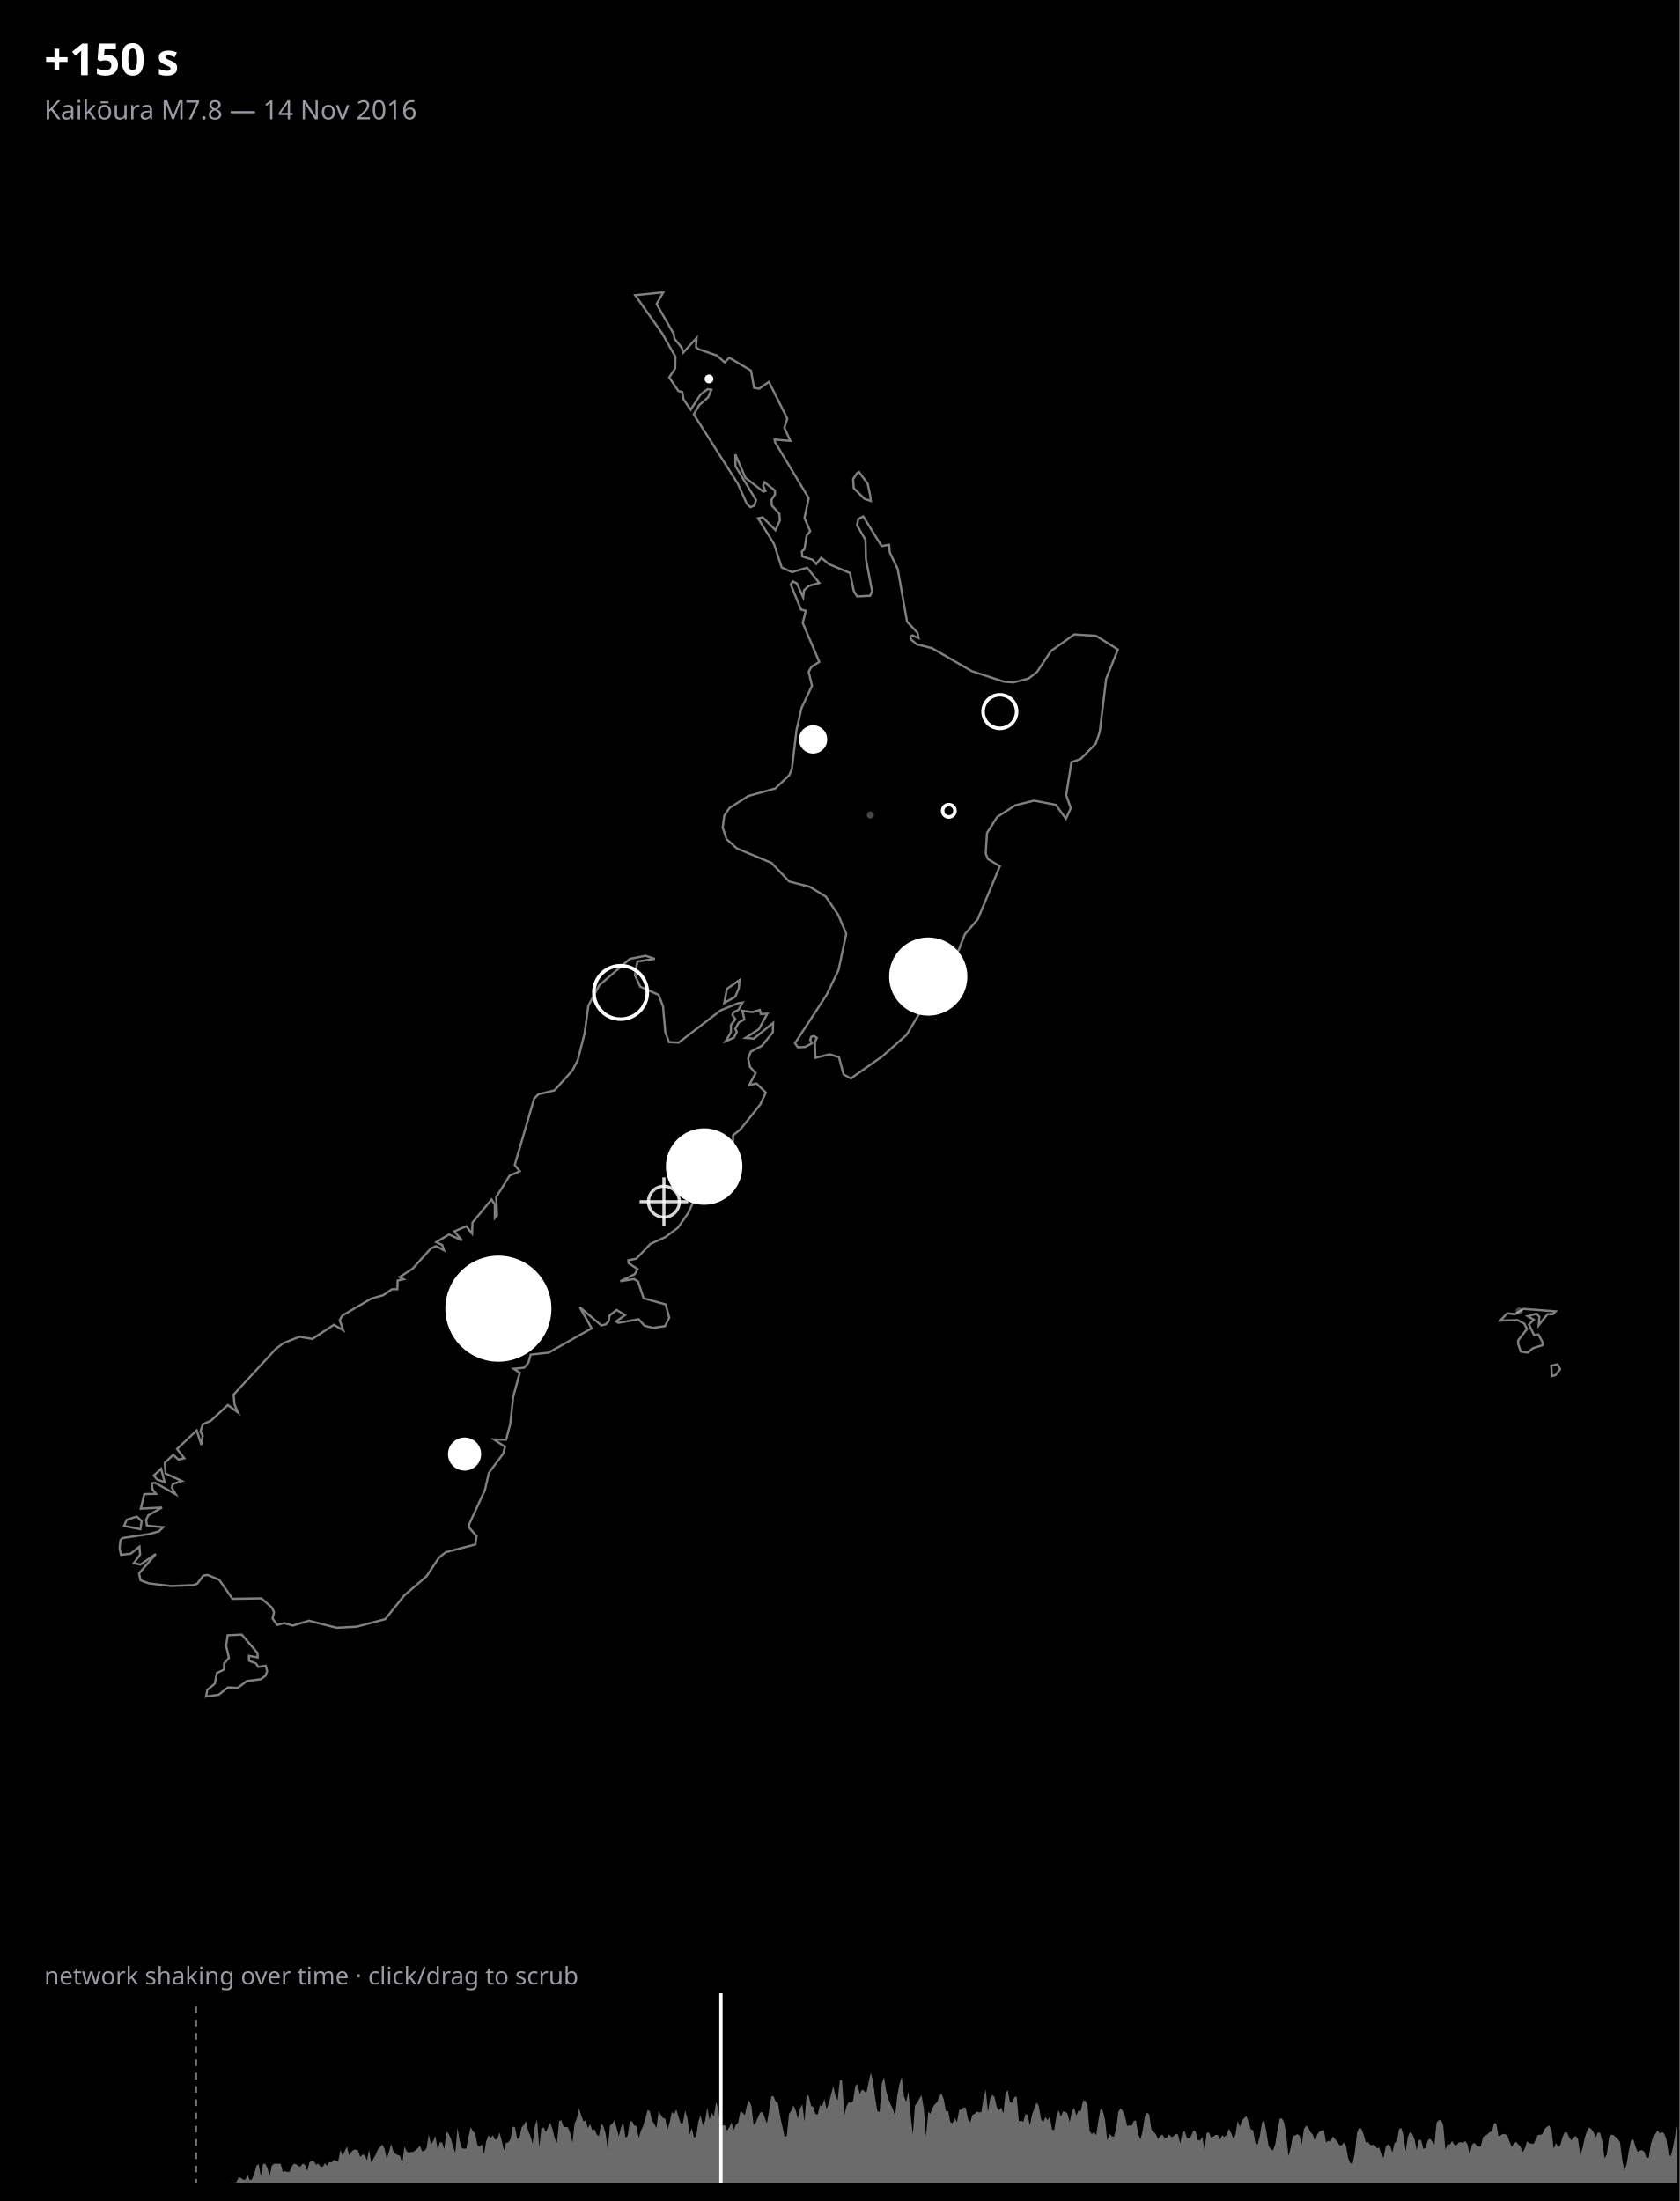
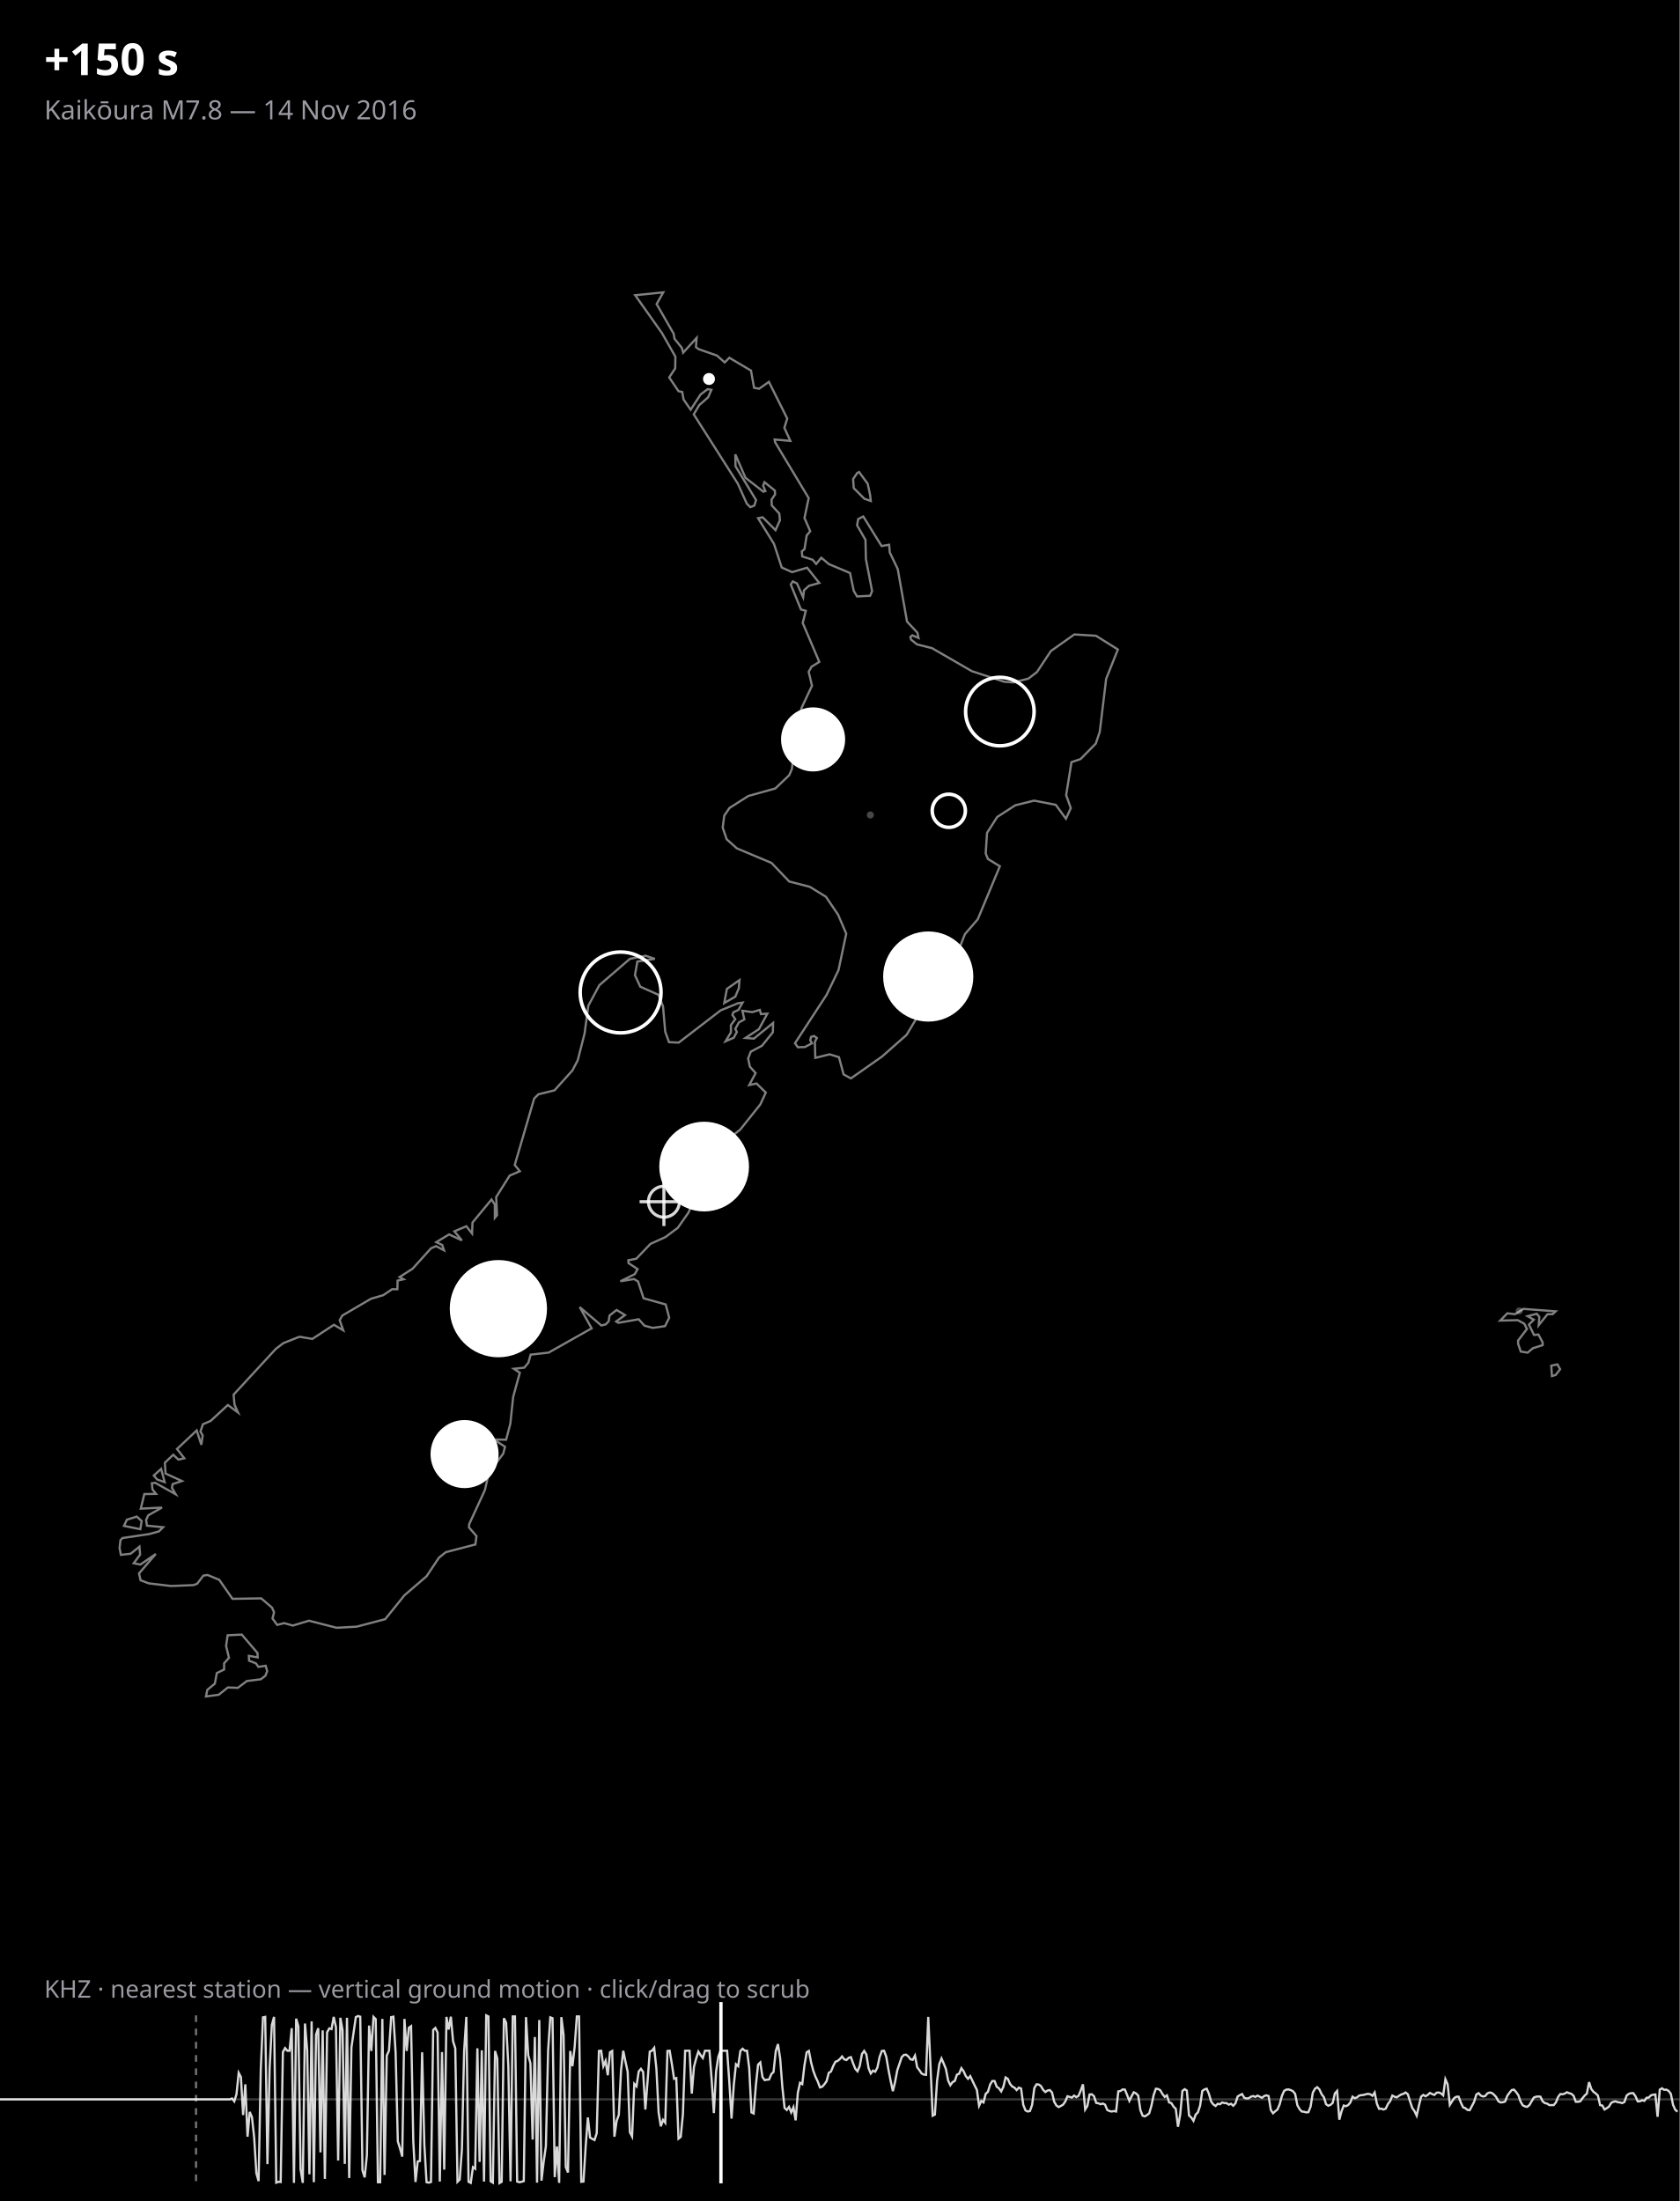
<svg xmlns="http://www.w3.org/2000/svg" viewBox="0 0 760 996" width="760" height="996">
  <rect width="760" height="996" fill="#000" />
  <text x="20" y="34" fill="#fff" font-family="sans-serif" font-size="20" font-weight="600">+150 s</text>
  <text x="20" y="54" fill="#9a9aa2" font-family="sans-serif" font-size="12">Kaikōura M7.8 — 14 Nov 2016</text>
  <path d="M308.5 157.4 L309.1 159.6 L315.2 152.9 L314.9 157.1 L316.1 158.0 L324.4 160.9 L327.9 164.0 L330.0 161.9 L339.8 167.7 L341.2 175.5 L343.5 175.9 L347.9 172.8 L356.2 189.4 L354.9 193.6 L357.6 199.5 L350.5 198.9 L350.7 200.1 L365.9 225.4 L364.0 234.4 L366.6 240.4 L365.0 242.3 L364.0 248.5 L362.8 249.5 L363.0 251.8 L367.7 253.3 L369.3 255.2 L371.6 252.4 L375.1 255.3 L384.6 259.3 L386.3 267.4 L387.8 269.9 L393.7 269.6 L394.6 267.5 L391.8 253.0 L391.6 244.3 L387.8 237.7 L388.3 234.9 L390.6 233.7 L398.9 247.1 L402.3 246.5 L402.6 250.0 L406.2 257.5 L410.4 281.3 L415.1 286.3 L415.6 288.7 L412.8 287.5 L411.9 288.2 L412.2 289.4 L414.9 291.6 L421.7 293.3 L439.7 303.7 L454.3 308.5 L458.5 308.8 L465.3 307.1 L469.2 304.1 L475.5 294.6 L486.1 287.1 L495.9 287.7 L505.8 293.9 L500.5 307.2 L497.6 331.2 L495.8 336.5 L488.9 343.5 L484.8 344.9 L482.4 359.8 L484.5 365.7 L482.3 370.5 L477.7 364.2 L467.9 362.3 L459.4 364.4 L451.2 369.7 L446.6 376.9 L446.0 386.2 L447.0 388.7 L452.4 392.0 L442.4 416.0 L436.6 422.7 L433.7 430.1 L425.2 441.3 L420.2 451.6 L410.2 468.3 L399.1 478.1 L385.0 488.0 L381.7 486.2 L379.6 478.4 L375.4 477.1 L368.9 478.7 L368.7 471.5 L369.6 469.7 L368.3 468.8 L367.0 469.2 L366.6 470.7 L367.4 472.1 L364.2 473.8 L361.0 473.9 L359.7 472.1 L374.0 450.2 L379.4 439.0 L382.9 422.5 L379.2 413.9 L373.7 405.8 L366.4 401.3 L357.1 398.9 L349.1 390.5 L333.4 383.9 L328.8 379.8 L327.0 374.5 L327.7 369.1 L330.1 365.6 L338.6 360.2 L350.8 356.8 L357.1 350.8 L358.3 348.0 L360.4 330.4 L362.7 320.3 L367.4 310.3 L365.9 304.0 L367.2 301.7 L370.7 299.5 L363.2 281.9 L364.6 276.4 L362.4 275.8 L357.8 264.5 L358.7 263.1 L360.6 264.0 L363.4 270.3 L363.8 267.1 L366.0 265.1 L370.7 263.8 L365.2 256.9 L358.4 258.9 L353.7 256.8 L350.2 246.1 L343.0 234.5 L345.1 234.1 L350.9 239.9 L352.9 235.4 L352.6 232.4 L349.2 228.7 L349.1 226.1 L350.7 223.7 L350.6 222.0 L345.9 218.2 L345.3 219.8 L346.3 222.2 L345.4 222.5 L337.3 216.2 L332.7 205.6 L332.8 211.0 L342.1 226.3 L341.3 228.8 L339.5 229.5 L337.9 227.9 L333.8 218.8 L313.9 187.5 L316.4 183.3 L320.4 179.8 L321.9 176.4 L320.2 176.1 L317.0 178.5 L312.5 185.4 L309.3 180.8 L308.7 177.4 L307.0 177.0 L302.8 170.8 L305.5 166.7 L305.6 161.4 L299.5 150.7 L287.4 133.6 L300.1 132.3 L297.1 137.6 L304.8 151.0 L305.2 153.3 L308.5 157.4Z" fill="none" stroke="rgba(255,255,255,0.5)" stroke-width="1" />
  <path d="M302.7 471.6 L307.1 471.8 L326.1 457.2 L333.9 454.0 L336.0 453.7 L334.1 457.0 L331.8 458.1 L331.4 459.3 L332.7 461.2 L330.7 463.9 L330.7 467.2 L328.3 471.2 L332.0 469.6 L333.4 467.0 L332.7 465.6 L334.3 462.7 L336.8 461.3 L335.9 457.4 L340.4 458.0 L343.8 457.0 L344.3 458.9 L347.2 458.7 L343.4 465.7 L337.3 469.7 L341.1 470.0 L349.8 462.9 L349.7 467.1 L344.8 473.2 L339.7 475.9 L338.5 479.0 L339.3 482.7 L341.9 485.6 L339.0 491.0 L342.3 490.3 L346.5 494.4 L344.0 499.8 L334.9 511.2 L331.7 513.7 L331.7 517.7 L329.9 520.7 L318.8 532.9 L311.4 548.9 L306.7 555.6 L301.1 559.8 L294.3 562.9 L287.9 569.6 L284.3 570.3 L284.4 571.6 L288.5 574.3 L287.2 576.6 L280.7 579.8 L286.9 578.8 L288.7 579.9 L291.2 587.5 L301.2 590.3 L302.8 596.3 L300.9 600.1 L295.4 600.9 L291.6 599.9 L289.0 597.0 L279.8 598.6 L278.8 598.0 L282.8 595.1 L279.0 592.8 L275.8 595.3 L275.4 597.9 L274.1 599.3 L272.1 599.8 L262.3 591.5 L267.7 601.1 L248.2 612.1 L240.1 613.0 L239.1 616.6 L237.2 618.9 L232.5 619.4 L235.2 621.2 L232.2 632.1 L230.9 644.3 L229.0 651.5 L223.5 651.4 L228.5 654.7 L227.7 657.8 L221.2 666.5 L219.4 674.3 L212.3 689.7 L212.2 691.2 L215.6 695.1 L215.1 698.9 L201.7 702.4 L198.6 704.9 L193.0 713.3 L183.0 721.9 L174.3 732.7 L161.4 736.1 L152.3 736.6 L139.8 733.4 L132.5 735.6 L128.6 734.5 L125.4 735.3 L123.3 732.4 L124.0 729.6 L123.1 727.5 L118.2 723.3 L105.2 723.5 L99.2 714.9 L93.9 712.7 L92.0 713.0 L89.2 716.7 L87.5 717.3 L77.4 717.7 L67.3 716.5 L63.6 715.1 L62.9 712.0 L70.5 703.2 L63.5 708.0 L60.5 707.4 L63.4 703.5 L63.1 699.9 L59.1 703.1 L54.7 703.6 L54.1 700.5 L54.5 697.0 L55.4 696.0 L67.5 694.2 L71.9 693.0 L73.8 691.1 L66.5 690.4 L66.1 687.8 L67.1 685.7 L73.3 682.2 L63.7 682.7 L65.3 676.1 L70.6 676.0 L69.0 674.0 L68.7 671.2 L70.2 671.0 L79.5 676.2 L77.8 673.3 L78.1 671.6 L82.3 670.2 L74.9 666.8 L74.6 661.9 L78.4 658.3 L80.7 660.5 L83.4 659.9 L80.1 655.7 L89.0 647.3 L91.1 653.8 L91.7 649.6 L90.7 647.8 L91.8 644.5 L95.3 643.0 L103.1 635.8 L107.7 639.2 L106.1 635.6 L105.7 631.1 L124.8 610.4 L128.2 607.8 L135.5 604.9 L141.3 605.9 L151.1 599.5 L155.3 602.0 L153.7 597.4 L154.9 595.3 L167.9 587.7 L173.4 586.1 L177.4 583.4 L179.8 583.4 L179.9 579.5 L182.6 578.9 L180.8 577.9 L186.7 574.1 L195.0 564.9 L197.3 563.9 L200.9 565.8 L200.1 563.4 L197.4 562.1 L203.2 558.6 L209.0 561.3 L205.6 557.2 L211.0 554.9 L213.6 558.2 L213.8 553.2 L222.4 542.8 L223.9 545.1 L223.9 551.1 L224.9 549.9 L224.5 541.7 L230.6 532.0 L235.2 530.0 L232.9 527.2 L241.7 497.1 L243.6 495.2 L250.9 493.4 L259.0 484.4 L261.4 479.8 L264.5 467.7 L266.2 455.1 L271.2 445.8 L285.0 433.9 L292.1 432.5 L296.3 433.9 L288.4 435.1 L287.3 441.3 L289.7 446.5 L298.0 450.2 L300.0 455.4 L301.0 466.9 L302.7 471.6Z" fill="none" stroke="rgba(255,255,255,0.5)" stroke-width="1" />
  <path d="M393.7 224.0 L394.0 226.7 L391.1 225.7 L386.3 220.9 L386.0 216.8 L387.9 214.0 L388.7 213.6 L392.6 218.9 L393.7 224.0Z" fill="none" stroke="rgba(255,255,255,0.5)" stroke-width="1" />
  <path d="M332.7 451.0 L327.7 453.9 L328.9 447.5 L334.6 443.5 L334.3 447.2 L332.7 451.0Z" fill="none" stroke="rgba(255,255,255,0.5)" stroke-width="1" />
  <path d="M64.1 688.3 L63.5 692.0 L56.1 690.5 L57.4 687.7 L61.9 686.3 L64.1 688.3Z" fill="none" stroke="rgba(255,255,255,0.5)" stroke-width="1" />
  <path d="M703.9 593.4 L702.5 594.7 L700.2 594.7 L696.2 599.7 L696.5 595.9 L695.3 594.5 L691.2 595.6 L694.0 597.2 L691.8 599.4 L694.1 604.1 L696.1 603.9 L698.0 607.5 L698.0 608.7 L693.6 610.1 L691.2 612.1 L688.1 611.6 L686.9 608.1 L686.9 606.6 L690.9 601.4 L689.7 599.0 L686.7 597.4 L678.8 597.6 L682.0 594.3 L685.5 594.7 L689.3 592.3 L703.9 593.4Z" fill="none" stroke="rgba(255,255,255,0.5)" stroke-width="1" />
  <path d="M703.9 622.2 L702.2 622.7 L701.9 618.0 L704.7 617.4 L705.9 619.6 L703.9 622.2Z" fill="none" stroke="rgba(255,255,255,0.5)" stroke-width="1" />
  <path d="M116.5 748.0 L116.6 750.0 L112.6 749.3 L112.7 751.5 L115.8 752.7 L116.9 754.3 L120.2 753.8 L120.9 756.2 L120.1 758.3 L118.0 759.9 L111.7 760.7 L107.6 763.8 L103.1 763.6 L99.0 766.9 L93.2 767.7 L93.8 764.7 L97.2 761.9 L98.1 757.1 L101.4 755.5 L101.4 752.7 L103.6 750.2 L102.3 744.8 L103.0 740.0 L109.4 739.7 L116.5 748.0Z" fill="none" stroke="rgba(255,255,255,0.5)" stroke-width="1" />
  <path d="M72.9 664.7 L74.5 670.7 L71.1 669.5 L69.6 667.7 L72.9 664.7Z" fill="none" stroke="rgba(255,255,255,0.5)" stroke-width="1" />
-   <circle cx="320.8" cy="171.5" r="2.0" fill="#fff" />
-   <circle cx="367.9" cy="334.6" r="6.4" fill="#fff" />
-   <circle cx="452.4" cy="322.0" r="7.6" fill="none" stroke="#fff" stroke-width="1.6" />
-   <circle cx="429.3" cy="366.9" r="2.8" fill="none" stroke="#fff" stroke-width="1.6" />
+   <circle cx="320.8" cy="171.5" r="2.7" fill="#fff" />
+   <circle cx="367.9" cy="334.6" r="14.5" fill="#fff" />
+   <circle cx="452.4" cy="322.0" r="15.5" fill="none" stroke="#fff" stroke-width="1.6" />
+   <circle cx="429.3" cy="366.9" r="7.5" fill="none" stroke="#fff" stroke-width="1.6" />
  <circle cx="393.8" cy="368.8" r="1.6" fill="rgba(255,255,255,0.28)" />
-   <circle cx="420.0" cy="441.9" r="17.7" fill="#fff" />
-   <circle cx="280.8" cy="449.1" r="12.1" fill="none" stroke="#fff" stroke-width="1.6" />
-   <circle cx="318.6" cy="527.9" r="17.3" fill="#fff" />
-   <circle cx="225.5" cy="592.2" r="24.0" fill="#fff" />
+   <circle cx="420.0" cy="441.9" r="20.4" fill="#fff" />
+   <circle cx="280.8" cy="449.1" r="18.3" fill="none" stroke="#fff" stroke-width="1.6" />
+   <circle cx="318.6" cy="527.9" r="20.3" fill="#fff" />
+   <circle cx="225.5" cy="592.2" r="22.0" fill="#fff" />
  <circle cx="687.4" cy="593.2" r="1.6" fill="rgba(255,255,255,0.28)" />
-   <circle cx="210.2" cy="658.0" r="7.5" fill="#fff" />
+   <circle cx="210.2" cy="658.0" r="15.4" fill="#fff" />
  <g stroke="rgba(255,255,255,0.85)" stroke-width="1.4" fill="none">
    <circle cx="300.4" cy="543.8" r="7" />
    <line x1="289.4" y1="543.8" x2="311.4" y2="543.8" />
    <line x1="300.4" y1="532.8" x2="300.4" y2="554.8" />
  </g>
-   <path d="M0 988.0 L0 988.0 L1 988.0 L2 988.0 L3 988.0 L4 988.0 L5 988.0 L6 988.0 L7 988.0 L8 988.0 L9 988.0 L10 988.0 L11 988.0 L12 988.0 L13 988.0 L14 988.0 L15 988.0 L16 988.0 L17 988.0 L18 988.0 L19 988.0 L20 988.0 L21 988.0 L22 988.0 L23 988.0 L24 988.0 L25 988.0 L26 988.0 L27 988.0 L28 988.0 L29 988.0 L30 988.0 L31 988.0 L32 988.0 L33 988.0 L34 988.0 L35 988.0 L36 988.0 L37 988.0 L38 988.0 L39 988.0 L40 988.0 L41 988.0 L42 988.0 L43 988.0 L44 988.0 L45 988.0 L46 988.0 L47 988.0 L48 988.0 L49 988.0 L50 988.0 L51 988.0 L52 988.0 L53 988.0 L54 988.0 L55 988.0 L56 988.0 L57 988.0 L58 988.0 L59 988.0 L60 988.0 L61 988.0 L62 988.0 L63 988.0 L64 988.0 L65 988.0 L66 988.0 L67 988.0 L68 988.0 L69 988.0 L70 988.0 L71 988.0 L72 988.0 L73 988.0 L74 988.0 L75 988.0 L76 988.0 L77 988.0 L78 988.0 L79 988.0 L80 988.0 L81 988.0 L82 988.0 L83 988.0 L84 988.0 L85 988.0 L86 988.0 L87 988.0 L88 988.0 L89 988.0 L90 988.0 L91 988.0 L92 988.0 L93 988.0 L94 988.0 L95 988.0 L96 988.0 L97 988.0 L98 988.0 L99 988.0 L100 988.0 L101 988.0 L102 988.0 L103 988.0 L104 988.0 L105 987.9 L106 987.8 L107 987.4 L108 985.1 L109 985.6 L110 986.3 L111 986.4 L112 984.0 L113 986.6 L114 986.1 L115 983.9 L116 980.1 L117 979.2 L118 984.8 L119 979.2 L120 979.1 L121 981.0 L122 984.7 L123 980.0 L124 979.1 L125 979.1 L126 979.1 L127 979.1 L128 982.9 L129 982.5 L130 982.8 L131 982.8 L132 980.3 L133 979.1 L134 979.3 L135 980.2 L136 980.4 L137 979.0 L138 979.6 L139 982.4 L140 978.4 L141 977.9 L142 977.9 L143 979.6 L144 979.0 L145 980.4 L146 980.5 L147 978.9 L148 980.0 L149 978.3 L150 978.6 L151 977.4 L152 977.7 L153 978.2 L154 972.8 L155 975.4 L156 973.3 L157 971.3 L158 975.4 L159 973.7 L160 972.9 L161 972.7 L162 973.1 L163 976.1 L164 975.0 L165 975.1 L166 977.6 L167 972.8 L168 978.8 L169 976.7 L170 975.0 L171 972.6 L172 971.5 L173 970.5 L174 972.4 L175 976.9 L176 973.6 L177 970.2 L178 973.5 L179 974.7 L180 975.2 L181 975.5 L182 979.1 L183 971.3 L184 973.5 L185 974.2 L186 973.8 L187 973.8 L188 973.0 L189 972.1 L190 971.0 L191 973.5 L192 973.3 L193 972.1 L194 965.9 L195 970.4 L196 968.9 L197 966.6 L198 972.5 L199 969.5 L200 969.4 L201 972.5 L202 964.6 L203 965.6 L204 967.7 L205 971.4 L206 974.2 L207 962.8 L208 968.9 L209 972.1 L210 972.3 L211 972.2 L212 966.7 L213 962.6 L214 964.5 L215 965.3 L216 970.7 L217 971.4 L218 970.3 L219 974.8 L220 969.0 L221 966.3 L222 967.5 L223 966.2 L224 968.2 L225 967.9 L226 965.0 L227 968.6 L228 973.1 L229 969.6 L230 969.5 L231 968.0 L232 962.4 L233 962.5 L234 967.8 L235 967.7 L236 962.7 L237 961.6 L238 959.9 L239 964.3 L240 966.5 L241 970.0 L242 962.0 L243 959.2 L244 971.7 L245 962.9 L246 962.8 L247 964.8 L248 962.7 L249 960.6 L250 963.5 L251 967.6 L252 969.7 L253 959.7 L254 959.5 L255 962.5 L256 962.5 L257 962.7 L258 965.3 L259 969.6 L260 960.9 L261 958.6 L262 954.0 L263 957.3 L264 960.0 L265 959.5 L266 963.0 L267 961.1 L268 964.0 L269 963.5 L270 965.9 L271 966.7 L272 960.9 L273 962.1 L274 965.4 L275 972.7 L276 961.7 L277 961.1 L278 959.5 L279 962.9 L280 966.7 L281 962.7 L282 960.1 L283 967.4 L284 966.5 L285 959.8 L286 960.0 L287 961.8 L288 962.1 L289 967.5 L290 964.2 L291 962.1 L292 958.8 L293 954.8 L294 955.3 L295 959.6 L296 961.0 L297 963.0 L298 955.4 L299 957.0 L300 958.5 L301 958.7 L302 963.7 L303 960.5 L304 955.7 L305 956.7 L306 954.6 L307 957.8 L308 960.9 L309 960.8 L310 955.0 L311 958.3 L312 965.9 L313 963.0 L314 967.3 L315 966.8 L316 959.9 L317 957.2 L318 961.8 L319 959.9 L320 953.7 L321 959.2 L322 956.1 L323 957.7 L324 951.3 L325 953.7 L326 963.8 L327 961.8 L328 961.7 L329 964.2 L330 962.6 L331 960.4 L332 963.8 L333 961.4 L334 960.6 L335 955.4 L336 956.0 L337 957.2 L338 952.5 L339 950.5 L340 953.1 L341 961.6 L342 960.4 L343 958.0 L344 955.9 L345 955.8 L346 958.2 L347 961.0 L348 955.1 L349 948.5 L350 948.7 L351 951.0 L352 951.7 L353 957.8 L354 962.2 L355 966.9 L356 966.5 L357 956.5 L358 955.2 L359 952.7 L360 954.9 L361 958.7 L362 954.2 L363 952.2 L364 960.1 L365 947.6 L366 948.7 L367 953.0 L368 953.4 L369 956.7 L370 956.8 L371 952.6 L372 953.3 L373 949.8 L374 954.5 L375 951.7 L376 948.0 L377 944.1 L378 948.3 L379 950.5 L380 941.3 L381 941.4 L382 957.2 L383 953.2 L384 951.2 L385 951.7 L386 950.7 L387 944.0 L388 943.0 L389 947.7 L390 945.6 L391 946.2 L392 947.2 L393 942.3 L394 937.9 L395 941.7 L396 949.5 L397 955.3 L398 955.7 L399 942.7 L400 939.9 L401 946.5 L402 949.8 L403 952.3 L404 954.4 L405 957.6 L406 948.3 L407 943.0 L408 939.8 L409 948.5 L410 951.1 L411 946.5 L412 956.6 L413 966.0 L414 952.8 L415 951.6 L416 949.6 L417 948.2 L418 954.2 L419 966.9 L420 955.6 L421 956.5 L422 953.7 L423 952.2 L424 951.3 L425 948.7 L426 947.3 L427 949.9 L428 955.3 L429 955.3 L430 960.3 L431 960.8 L432 958.4 L433 960.3 L434 954.8 L435 954.6 L436 953.6 L437 953.9 L438 959.0 L439 960.4 L440 957.0 L441 956.6 L442 955.5 L443 955.9 L444 955.8 L445 949.6 L446 945.5 L447 955.6 L448 949.8 L449 948.0 L450 948.9 L451 953.5 L452 955.0 L453 953.7 L454 956.4 L455 946.9 L456 945.9 L457 951.5 L458 951.3 L459 949.0 L460 948.7 L461 960.0 L462 959.5 L463 960.2 L464 956.6 L465 957.1 L466 961.8 L467 956.8 L468 954.2 L469 951.4 L470 952.9 L471 958.8 L472 960.4 L473 958.0 L474 959.4 L475 957.8 L476 963.6 L477 964.0 L478 957.7 L479 954.9 L480 957.8 L481 955.5 L482 955.6 L483 956.4 L484 960.3 L485 955.4 L486 953.9 L487 957.3 L488 955.1 L489 955.3 L490 950.7 L491 950.6 L492 952.3 L493 964.3 L494 965.7 L495 964.9 L496 966.2 L497 959.6 L498 954.1 L499 955.2 L500 959.3 L501 968.6 L502 965.5 L503 966.7 L504 966.9 L505 963.6 L506 955.7 L507 954.0 L508 955.2 L509 957.5 L510 962.1 L511 961.7 L512 962.0 L513 959.8 L514 959.5 L515 965.7 L516 968.1 L517 964.4 L518 957.8 L519 956.0 L520 956.9 L521 963.8 L522 964.8 L523 965.7 L524 968.0 L525 966.1 L526 966.0 L527 967.6 L528 967.3 L529 965.8 L530 967.1 L531 966.8 L532 965.6 L533 965.9 L534 969.9 L535 965.1 L536 964.3 L537 967.3 L538 967.8 L539 966.5 L540 964.1 L541 964.5 L542 968.5 L543 968.6 L544 966.9 L545 972.7 L546 965.1 L547 965.0 L548 967.3 L549 966.8 L550 966.1 L551 966.1 L552 968.1 L553 966.3 L554 967.0 L555 966.1 L556 963.3 L557 965.1 L558 967.7 L559 966.1 L560 959.8 L561 962.4 L562 959.5 L563 958.4 L564 957.6 L565 960.4 L566 963.7 L567 963.9 L568 969.7 L569 970.5 L570 966.8 L571 960.6 L572 959.4 L573 964.8 L574 971.1 L575 972.5 L576 973.2 L577 970.3 L578 964.1 L579 958.8 L580 958.6 L581 960.4 L582 966.1 L583 975.7 L584 971.8 L585 966.5 L586 966.4 L587 965.7 L588 966.4 L589 970.4 L590 963.4 L591 961.9 L592 962.8 L593 964.9 L594 966.0 L595 968.9 L596 965.9 L597 964.6 L598 964.1 L599 963.9 L600 969.5 L601 968.7 L602 969.2 L603 966.8 L604 967.9 L605 969.0 L606 970.7 L607 970.9 L608 969.5 L609 971.1 L610 976.6 L611 978.9 L612 979.1 L613 974.1 L614 965.1 L615 962.9 L616 963.4 L617 966.0 L618 969.5 L619 969.2 L620 970.7 L621 970.6 L622 970.7 L623 972.1 L624 971.8 L625 974.7 L626 976.5 L627 971.3 L628 970.4 L629 971.2 L630 974.0 L631 969.7 L632 969.3 L633 963.5 L634 962.9 L635 966.2 L636 973.5 L637 967.0 L638 964.7 L639 965.6 L640 968.0 L641 973.0 L642 968.3 L643 968.5 L644 972.4 L645 971.9 L646 968.6 L647 967.7 L648 969.0 L649 970.5 L650 960.5 L651 959.4 L652 959.4 L653 961.7 L654 972.8 L655 970.2 L656 970.5 L657 968.8 L658 970.5 L659 970.8 L660 969.5 L661 969.4 L662 969.7 L663 968.8 L664 970.4 L665 975.2 L666 970.6 L667 969.6 L668 970.7 L669 971.3 L670 971.3 L671 967.1 L672 966.4 L673 965.8 L674 964.8 L675 964.6 L676 960.8 L677 960.8 L678 966.8 L679 966.3 L680 965.6 L681 965.8 L682 966.3 L683 969.1 L684 971.5 L685 970.0 L686 969.2 L687 970.4 L688 971.5 L689 973.9 L690 972.1 L691 968.9 L692 969.9 L693 970.0 L694 970.1 L695 967.8 L696 966.0 L697 966.1 L698 965.5 L699 963.3 L700 962.4 L701 961.8 L702 964.0 L703 972.4 L704 969.7 L705 971.6 L706 970.7 L707 967.0 L708 964.9 L709 964.9 L710 967.2 L711 968.5 L712 967.3 L713 966.5 L714 968.0 L715 975.1 L716 972.3 L717 967.5 L718 964.6 L719 962.7 L720 963.4 L721 964.8 L722 967.2 L723 965.0 L724 965.1 L725 968.9 L726 976.6 L727 975.1 L728 967.3 L729 966.0 L730 966.1 L731 967.1 L732 967.8 L733 969.3 L734 977.3 L735 982.2 L736 979.3 L737 973.3 L738 968.5 L739 968.0 L740 971.3 L741 973.8 L742 973.2 L743 973.0 L744 973.7 L745 976.4 L746 976.4 L747 970.2 L748 966.9 L749 965.6 L750 964.0 L751 965.4 L752 964.7 L753 965.5 L754 968.1 L755 974.4 L756 975.8 L757 971.5 L758 966.2 L759 962.0 L759 988.0 Z" fill="rgba(255,255,255,0.42)" />
-   <line x1="88.7" y1="908" x2="88.7" y2="988" stroke="rgba(255,255,255,0.45)" stroke-width="1" stroke-dasharray="3 3" />
-   <line x1="326.2" y1="902.0" x2="326.2" y2="988" stroke="#fff" stroke-width="1.5" />
-   <text x="20" y="898" fill="#9a9aa2" font-family="sans-serif" font-size="11">network shaking over time · click/drag to scrub</text>
+   <line x1="0" y1="950.0" x2="760" y2="950.0" stroke="rgba(255,255,255,0.22)" stroke-width="1" />
+   <path d="M0 950.0 L1 950.0 L2 950.0 L3 950.0 L4 950.0 L5 950.0 L6 950.0 L7 950.0 L8 950.0 L9 950.0 L10 950.0 L11 950.0 L12 950.0 L13 950.0 L14 950.0 L15 950.0 L16 950.0 L17 950.0 L18 950.0 L19 950.0 L20 950.0 L21 950.0 L22 950.0 L23 950.0 L24 950.0 L25 950.0 L26 950.0 L27 950.0 L28 950.0 L29 950.0 L30 950.0 L31 950.0 L32 950.0 L33 950.0 L34 950.0 L35 950.0 L36 950.0 L37 950.0 L38 950.0 L39 950.0 L40 950.0 L41 950.0 L42 950.0 L43 950.0 L44 950.0 L45 950.0 L46 950.0 L47 950.0 L48 950.0 L49 950.0 L50 950.0 L51 950.0 L52 950.0 L53 950.0 L54 950.0 L55 950.0 L56 950.0 L57 950.0 L58 950.0 L59 950.0 L60 950.0 L61 950.0 L62 950.0 L63 950.0 L64 950.0 L65 950.0 L66 950.0 L67 950.0 L68 950.0 L69 950.0 L70 950.0 L71 950.0 L72 950.0 L73 950.0 L74 950.0 L75 950.0 L76 950.0 L77 950.0 L78 950.0 L79 950.0 L80 950.0 L81 950.0 L82 950.0 L83 950.0 L84 950.0 L85 950.0 L86 950.0 L87 950.0 L88 950.0 L89 950.0 L90 950.0 L91 950.0 L92 950.0 L93 950.0 L94 950.0 L95 950.0 L96 950.0 L97 950.0 L98 950.0 L99 950.0 L100 950.0 L101 950.0 L102 950.0 L103 950.0 L104 950.0 L105 949.6 L106 950.9 L107 947.7 L108 938.0 L109 939.9 L110 957.1 L111 943.2 L112 966.9 L113 955.7 L114 958.1 L115 967.2 L116 983.4 L117 987.0 L118 936.4 L119 912.9 L120 912.7 L121 979.3 L122 935.9 L123 916.4 L124 912.7 L125 987.7 L126 987.3 L127 987.4 L128 928.6 L129 926.8 L130 928.0 L131 928.0 L132 917.8 L133 987.8 L134 913.5 L135 917.0 L136 981.6 L137 987.8 L138 915.7 L139 927.9 L140 983.9 L141 914.7 L142 987.5 L143 920.7 L144 917.8 L145 974.0 L146 918.8 L147 986.0 L148 919.7 L149 917.9 L150 918.2 L151 912.7 L152 917.3 L153 977.7 L154 913.1 L155 918.8 L156 979.2 L157 913.1 L158 985.6 L159 926.6 L160 919.7 L161 912.8 L162 912.3 L163 912.6 L164 982.1 L165 985.3 L166 975.3 L167 916.6 L168 928.1 L169 912.7 L170 913.7 L171 987.5 L172 987.5 L173 913.6 L174 984.2 L175 930.2 L176 928.0 L177 912.8 L178 912.6 L179 928.8 L180 969.0 L181 972.2 L182 975.9 L183 913.6 L184 928.1 L185 917.6 L186 916.9 L187 969.0 L188 987.4 L189 978.1 L190 977.9 L191 928.7 L192 970.4 L193 987.5 L194 987.7 L195 987.4 L196 918.6 L197 917.7 L198 919.8 L199 987.2 L200 928.6 L201 981.8 L202 912.7 L203 918.4 L204 912.6 L205 923.7 L206 926.9 L207 987.3 L208 986.3 L209 972.6 L210 928.1 L211 912.7 L212 987.3 L213 987.8 L214 980.7 L215 981.4 L216 926.9 L217 978.3 L218 927.8 L219 987.2 L220 912.0 L221 912.5 L222 987.1 L223 987.7 L224 928.1 L225 931.5 L226 987.9 L227 987.3 L228 913.3 L229 915.3 L230 934.9 L231 987.1 L232 912.5 L233 912.5 L234 987.2 L235 987.5 L236 987.3 L237 987.0 L238 912.8 L239 930.0 L240 933.7 L241 968.2 L242 921.8 L243 987.7 L244 914.1 L245 986.8 L246 978.2 L247 971.2 L248 928.0 L249 912.9 L250 913.3 L251 985.2 L252 971.3 L253 987.8 L254 912.8 L255 920.9 L256 980.6 L257 983.1 L258 928.1 L259 935.0 L260 926.4 L261 912.5 L262 912.5 L263 987.3 L264 987.2 L265 971.3 L266 958.2 L267 967.3 L268 967.9 L269 968.4 L270 965.3 L271 928.1 L272 928.0 L273 935.0 L274 932.6 L275 939.1 L276 928.7 L277 928.1 L278 966.9 L279 959.8 L280 957.0 L281 936.8 L282 928.0 L283 932.9 L284 937.5 L285 964.9 L286 966.8 L287 943.0 L288 944.1 L289 937.4 L290 936.2 L291 937.6 L292 954.6 L293 941.8 L294 928.4 L295 928.0 L296 926.7 L297 936.1 L298 955.9 L299 962.2 L300 959.3 L301 960.6 L302 928.1 L303 928.0 L304 934.0 L305 940.7 L306 940.4 L307 967.8 L308 967.0 L309 956.7 L310 928.0 L311 928.0 L312 928.0 L313 947.4 L314 935.3 L315 931.5 L316 928.4 L317 930.0 L318 931.3 L319 928.0 L320 928.0 L321 928.0 L322 941.2 L323 956.2 L324 937.4 L325 930.8 L326 928.0 L327 928.0 L328 928.0 L329 928.0 L330 942.3 L331 958.7 L332 943.7 L333 934.1 L334 935.0 L335 928.1 L336 927.1 L337 928.0 L338 928.0 L339 935.9 L340 955.9 L341 956.4 L342 943.7 L343 934.3 L344 933.3 L345 939.9 L346 941.3 L347 941.1 L348 941.0 L349 938.6 L350 937.6 L351 928.2 L352 925.0 L353 931.5 L354 944.5 L355 953.9 L356 954.8 L357 953.4 L358 955.9 L359 953.6 L360 959.5 L361 947.0 L362 942.5 L363 943.1 L364 934.5 L365 928.7 L366 928.1 L367 933.3 L368 937.1 L369 939.8 L370 941.9 L371 944.6 L372 944.3 L373 943.2 L374 941.8 L375 938.0 L376 937.4 L377 934.9 L378 933.0 L379 932.6 L380 931.8 L381 930.6 L382 931.9 L383 932.2 L384 931.2 L385 930.9 L386 933.7 L387 936.2 L388 937.3 L389 934.9 L390 929.5 L391 928.1 L392 929.7 L393 935.9 L394 938.3 L395 937.0 L396 937.5 L397 935.6 L398 930.8 L399 928.1 L400 928.0 L401 930.7 L402 936.6 L403 941.7 L404 946.3 L405 942.1 L406 936.8 L407 933.9 L408 930.9 L409 929.9 L410 929.8 L411 930.6 L412 931.9 L413 932.1 L414 930.2 L415 935.5 L416 936.8 L417 938.3 L418 938.8 L419 938.9 L420 912.7 L421 934.3 L422 957.4 L423 956.9 L424 941.6 L425 934.1 L426 931.5 L427 933.8 L428 936.3 L429 941.5 L430 943.6 L431 942.2 L432 941.7 L433 938.8 L434 938.4 L435 935.9 L436 937.3 L437 939.5 L438 940.7 L439 939.5 L440 941.6 L441 943.7 L442 945.7 L443 952.9 L444 950.7 L445 951.4 L446 947.5 L447 946.6 L448 943.3 L449 941.7 L450 941.7 L451 944.3 L452 945.0 L453 946.4 L454 944.3 L455 940.1 L456 940.7 L457 943.0 L458 944.2 L459 944.7 L460 945.8 L461 944.7 L462 945.1 L463 952.5 L464 955.0 L465 955.5 L466 955.3 L467 952.5 L468 944.9 L469 943.2 L470 943.3 L471 944.0 L472 945.7 L473 946.7 L474 946.0 L475 945.8 L476 946.9 L477 951.1 L478 952.8 L479 953.5 L480 953.0 L481 952.4 L482 951.0 L483 948.6 L484 948.9 L485 949.2 L486 948.3 L487 949.0 L488 948.4 L489 946.0 L490 943.2 L491 954.6 L492 953.0 L493 947.8 L494 947.7 L495 948.6 L496 951.6 L497 951.8 L498 952.2 L499 951.9 L500 952.4 L501 954.8 L502 955.3 L503 955.5 L504 955.3 L505 955.5 L506 946.4 L507 946.2 L508 945.5 L509 945.6 L510 948.1 L511 950.7 L512 948.6 L513 946.8 L514 947.3 L515 948.3 L516 954.9 L517 957.4 L518 957.7 L519 957.1 L520 956.3 L521 952.8 L522 948.0 L523 945.2 L524 945.3 L525 945.9 L526 947.6 L527 948.9 L528 948.2 L529 951.4 L530 951.7 L531 953.3 L532 954.3 L533 962.4 L534 956.9 L535 946.2 L536 945.4 L537 946.0 L538 957.3 L539 958.2 L540 959.7 L541 956.9 L542 955.9 L543 952.9 L544 946.2 L545 945.5 L546 945.2 L547 947.5 L548 951.0 L549 952.3 L550 953.0 L551 952.0 L552 952.2 L553 951.4 L554 951.7 L555 951.7 L556 952.4 L557 952.0 L558 952.9 L559 951.8 L560 948.7 L561 948.1 L562 947.6 L563 949.3 L564 949.6 L565 949.5 L566 948.8 L567 948.5 L568 948.9 L569 948.3 L570 948.8 L571 949.3 L572 948.5 L573 948.2 L574 948.5 L575 954.8 L576 956.3 L577 955.4 L578 954.6 L579 952.3 L580 948.5 L581 946.2 L582 945.6 L583 945.5 L584 945.8 L585 946.3 L586 947.5 L587 952.6 L588 954.4 L589 955.5 L590 955.6 L591 955.9 L592 955.8 L593 953.3 L594 947.0 L595 945.2 L596 944.5 L597 945.5 L598 947.7 L599 949.0 L600 952.2 L601 952.9 L602 952.5 L603 951.6 L604 947.3 L605 946.2 L606 959.2 L607 955.4 L608 952.8 L609 953.1 L610 952.6 L611 951.4 L612 948.8 L613 949.5 L614 949.1 L615 948.3 L616 948.1 L617 948.0 L618 947.7 L619 947.5 L620 947.7 L621 948.4 L622 946.9 L623 952.0 L624 954.3 L625 954.2 L626 954.6 L627 954.2 L628 952.1 L629 950.8 L630 948.3 L631 948.8 L632 949.1 L633 948.4 L634 947.8 L635 947.5 L636 946.9 L637 947.7 L638 950.9 L639 953.9 L640 955.3 L641 957.4 L642 952.9 L643 948.8 L644 948.0 L645 948.6 L646 948.0 L647 947.1 L648 947.6 L649 948.0 L650 947.0 L651 946.9 L652 947.3 L653 948.2 L654 940.9 L655 943.2 L656 952.5 L657 950.9 L658 949.4 L659 948.8 L660 948.8 L661 951.5 L662 953.6 L663 954.0 L664 954.8 L665 954.9 L666 953.0 L667 951.1 L668 947.8 L669 947.2 L670 948.3 L671 948.7 L672 948.5 L673 947.3 L674 946.9 L675 947.1 L676 947.9 L677 949.0 L678 950.9 L679 951.4 L680 951.3 L681 951.0 L682 948.4 L683 947.0 L684 945.8 L685 945.6 L686 946.7 L687 948.1 L688 951.0 L689 952.7 L690 953.2 L691 953.4 L692 952.6 L693 950.9 L694 949.2 L695 948.8 L696 948.7 L697 948.8 L698 950.9 L699 951.7 L700 951.9 L701 952.6 L702 952.6 L703 952.6 L704 951.4 L705 948.9 L706 947.6 L707 947.7 L708 947.4 L709 946.8 L710 947.2 L711 947.5 L712 948.4 L713 951.1 L714 951.1 L715 950.9 L716 949.5 L717 948.3 L718 947.4 L719 942.2 L720 945.3 L721 946.6 L722 947.3 L723 948.3 L724 952.6 L725 952.8 L726 954.6 L727 954.0 L728 953.3 L729 951.6 L730 951.1 L731 950.9 L732 951.3 L733 951.4 L734 951.7 L735 951.2 L736 948.3 L737 947.5 L738 947.2 L739 947.2 L740 948.6 L741 950.9 L742 950.9 L743 950.4 L744 950.7 L745 949.3 L746 949.2 L747 948.2 L748 947.9 L749 947.8 L750 957.9 L751 945.6 L752 945.0 L753 945.7 L754 945.6 L755 946.2 L756 947.5 L757 952.5 L758 954.7 L759 955.6 " fill="none" stroke="rgba(255,255,255,0.85)" stroke-width="1" />
+   <line x1="88.7" y1="912" x2="88.7" y2="988.0" stroke="rgba(255,255,255,0.45)" stroke-width="1" stroke-dasharray="3 3" />
+   <line x1="326.2" y1="906.0" x2="326.2" y2="988.0" stroke="#fff" stroke-width="1.5" />
+   <text x="20" y="904" fill="#9a9aa2" font-family="sans-serif" font-size="11">KHZ · nearest station — vertical ground motion · click/drag to scrub</text>
</svg>
